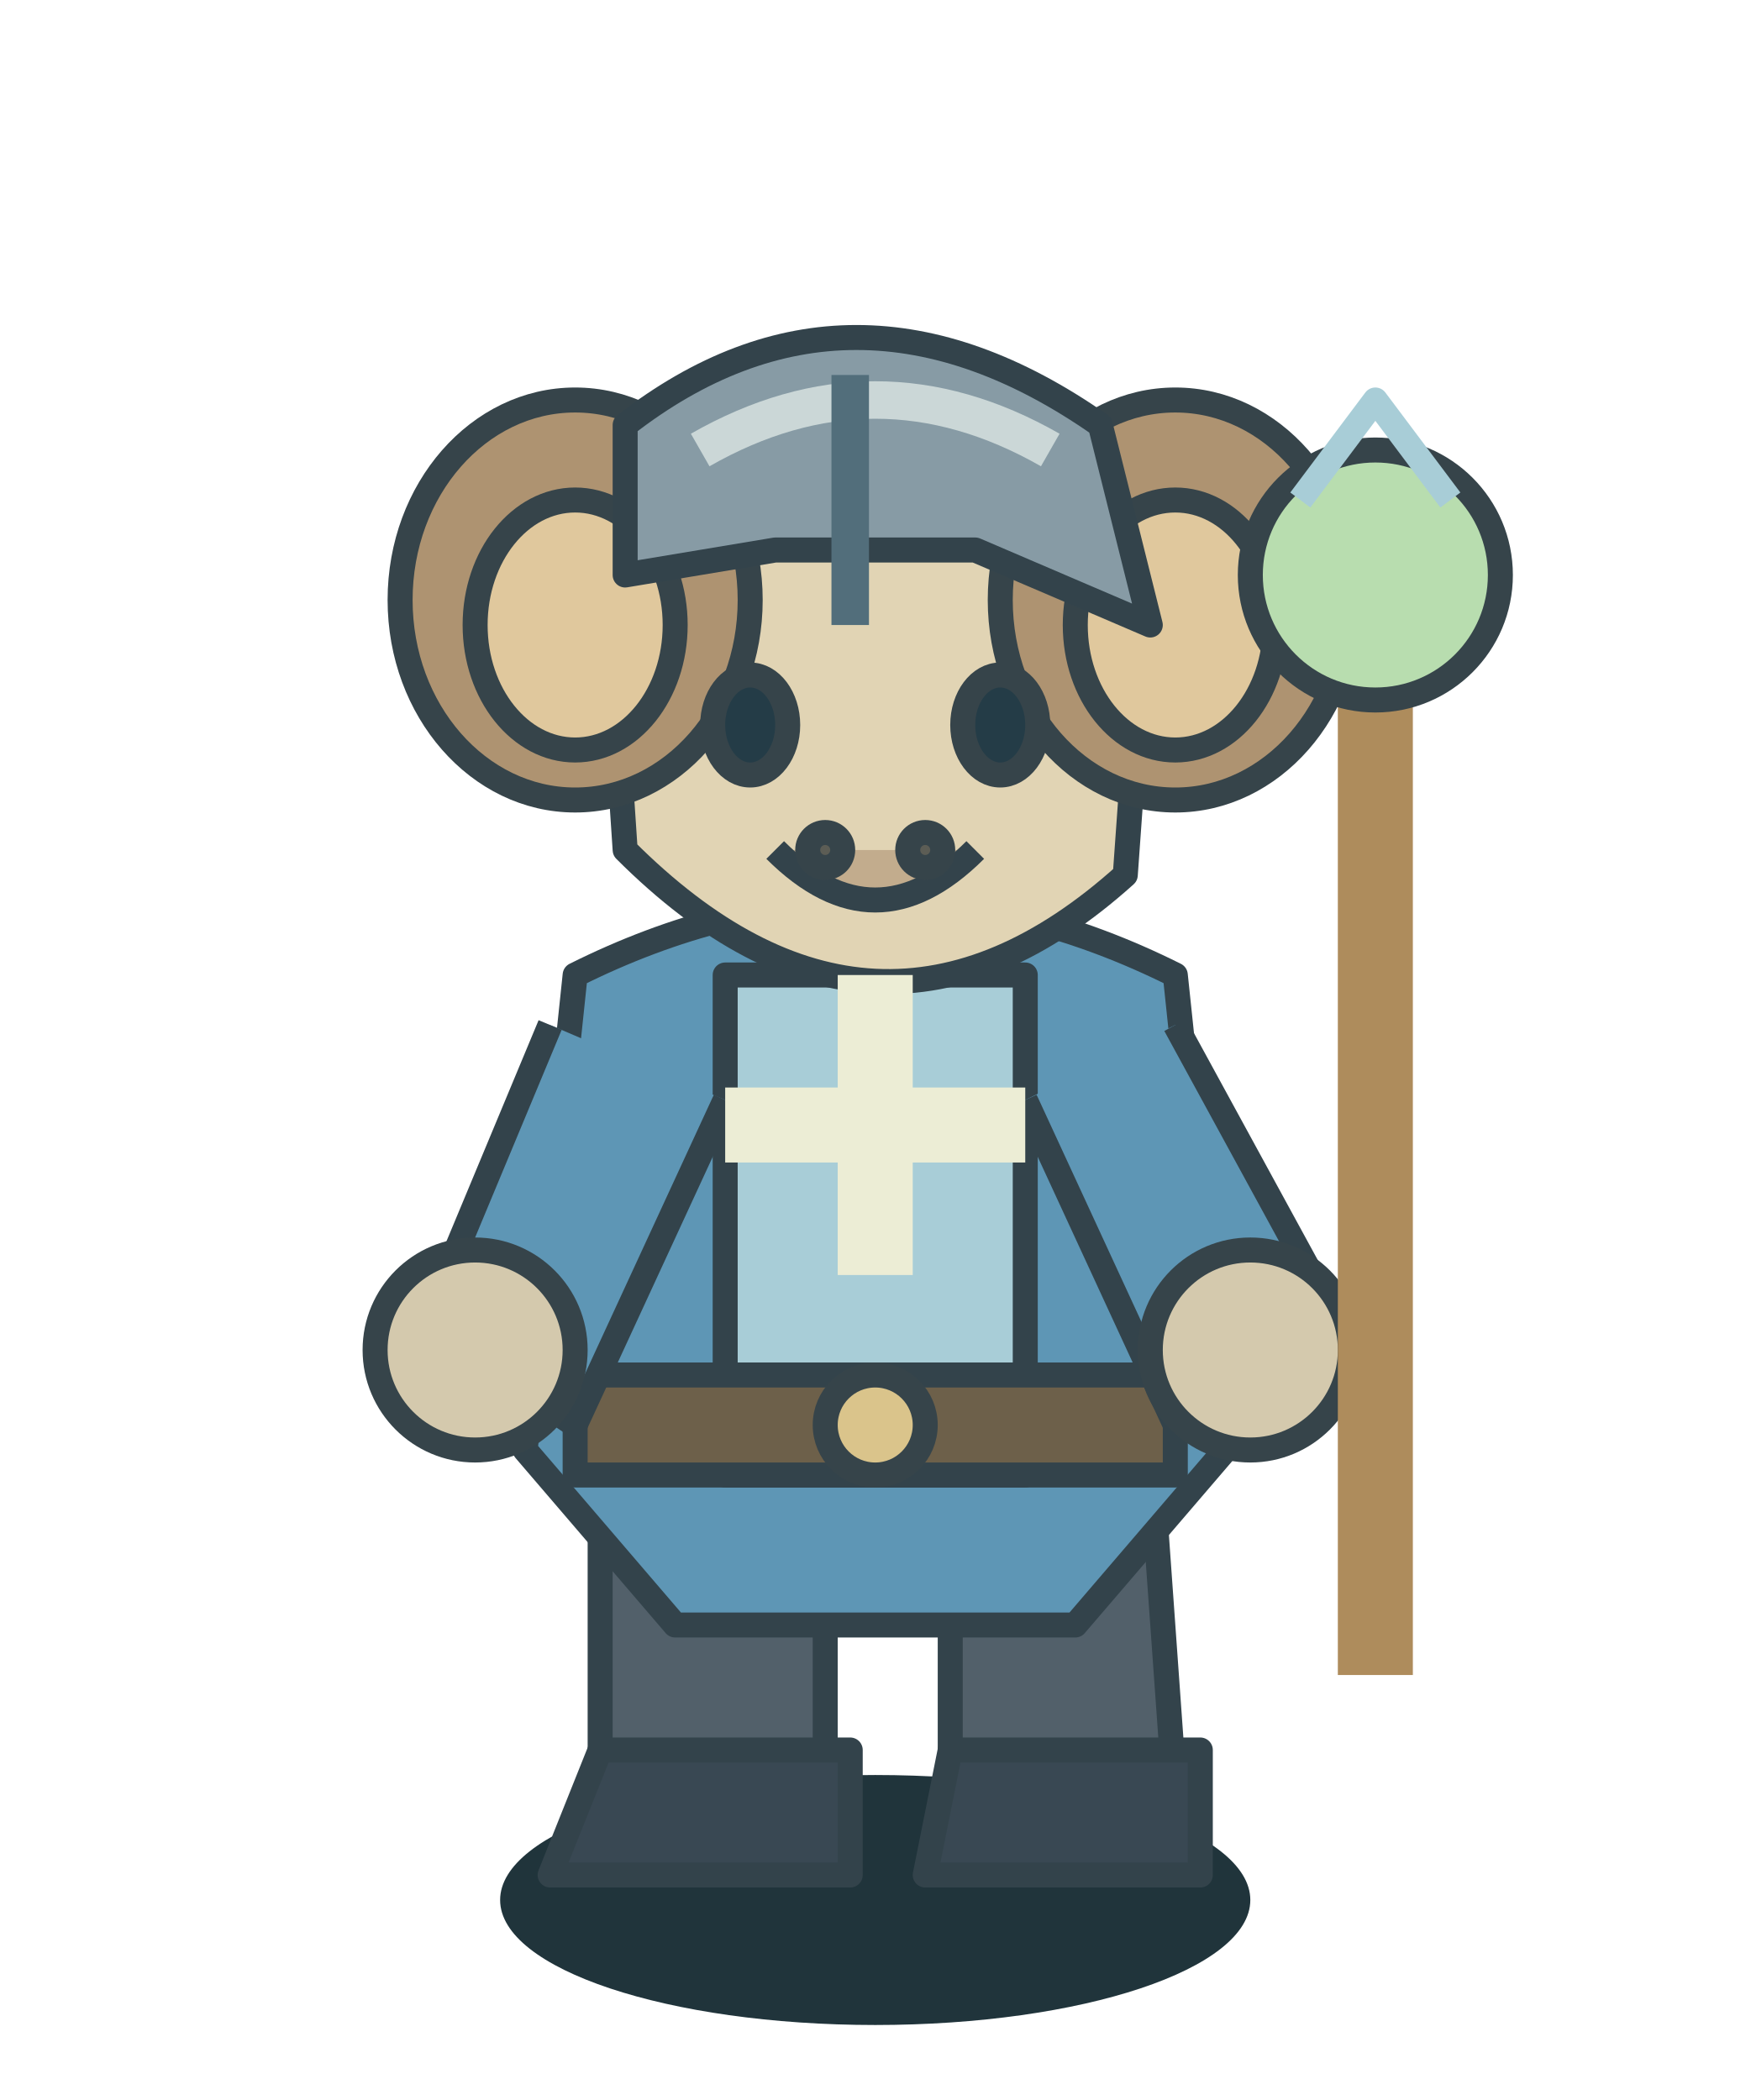
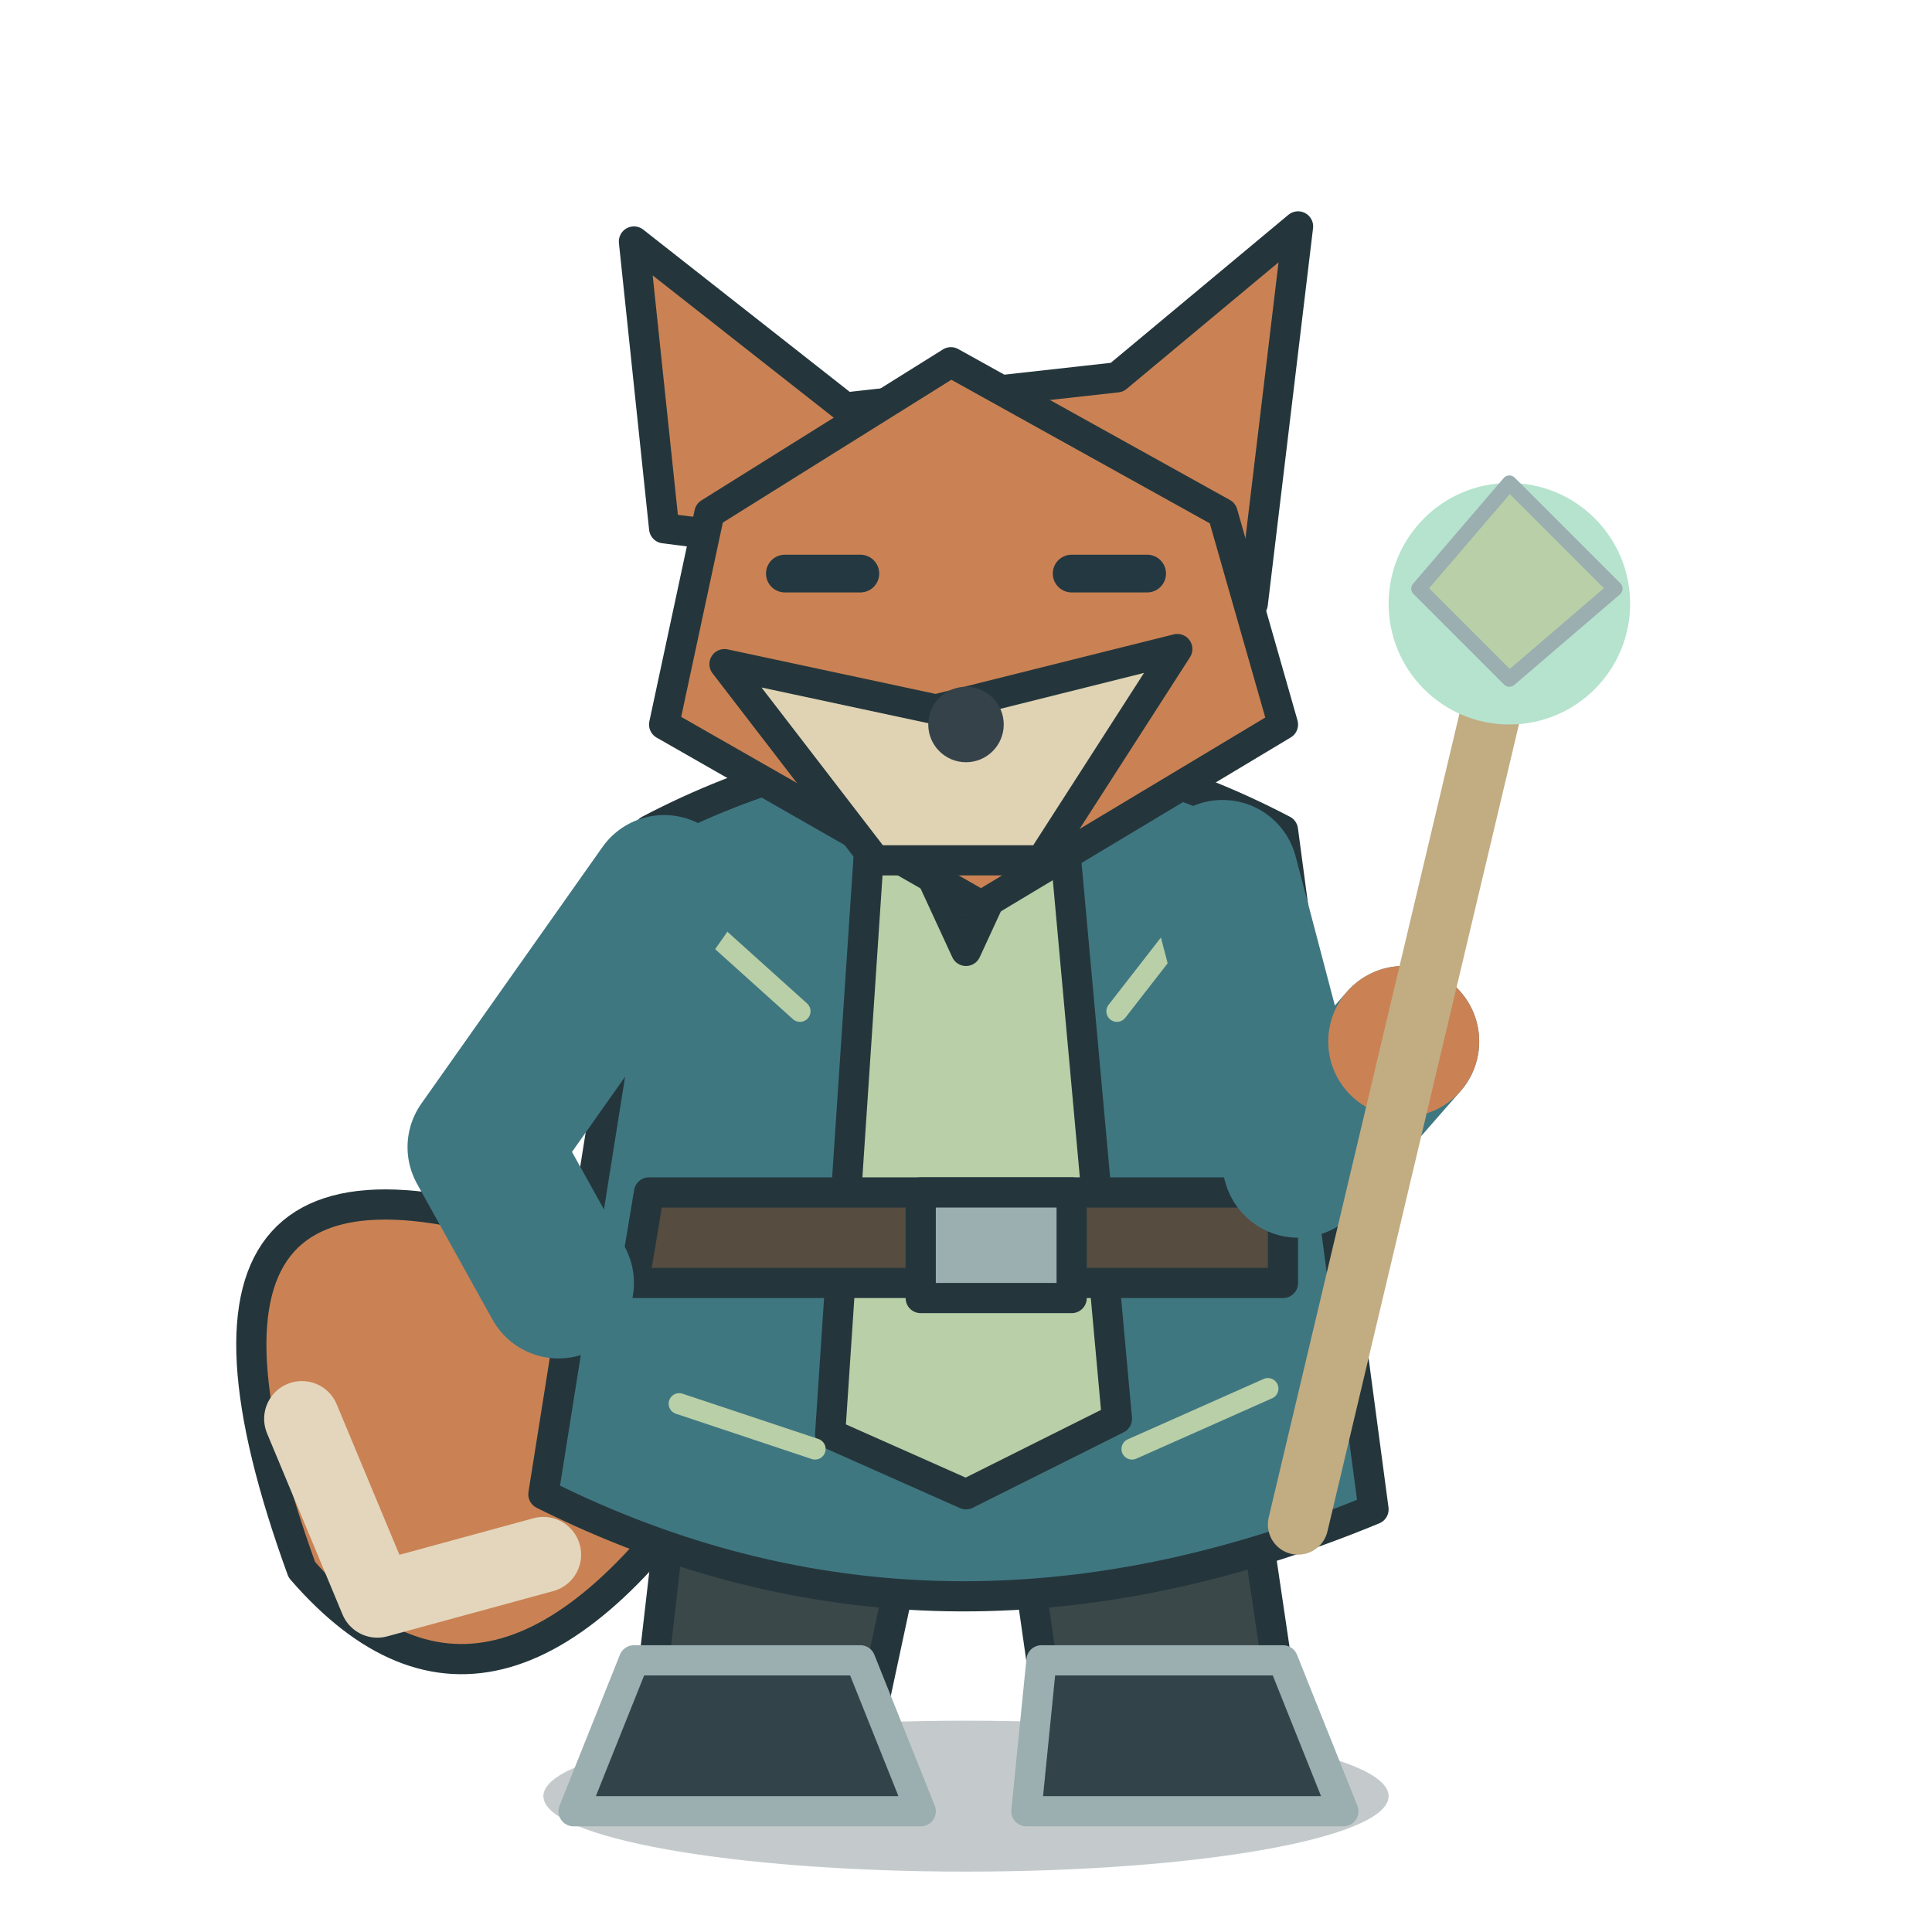
- <svg xmlns="http://www.w3.org/2000/svg" width="140" height="168" viewBox="0 0 70 84">
-   <ellipse cx="35" cy="76" rx="15" ry="5" fill="#20343b" stroke="none" />
-   <path d="M24 59L24 72H33L33 58Z" fill="#52606a" stroke="#33434b" stroke-width="1" stroke-linejoin="round" />
-   <path d="M38 59L38 72H47L46 58Z" fill="#52606a" stroke="#33434b" stroke-width="1" stroke-linejoin="round" />
-   <path d="M24 70H34V75H22Z" fill="#394853" stroke="#33434b" stroke-width="1" stroke-linejoin="round" />
-   <path d="M38 70H48V75H37Z" fill="#394853" stroke="#33434b" stroke-width="1" stroke-linejoin="round" />
-   <path d="M23 39Q35 33 47 39L49 58L43 65H27L21 58Z" fill="#5e96b5" stroke="#33434b" stroke-width="1" stroke-linejoin="round" />
-   <path d="M29 39H41V59H29Z" fill="#a8cdd7" stroke="#33434b" stroke-width="1" stroke-linejoin="round" />
-   <path d="M23 55H47V59H23Z" fill="#6d604a" stroke="#33434b" stroke-width="1" stroke-linejoin="round" />
-   <ellipse cx="35" cy="57" rx="2" ry="2" fill="#dac48b" stroke="#36444a" />
-   <path d="M22 41L17 53L23 57L29 44M47 41L53 52L47 57L41 44" fill="#5e96b5" stroke="#33434b" stroke-width="1" stroke-linejoin="round" />
-   <ellipse cx="19" cy="54" rx="4" ry="4" fill="#d4c9ad" stroke="#36444a" />
-   <ellipse cx="50" cy="54" rx="4" ry="4" fill="#d4c9ad" stroke="#36444a" />
-   <path d="M24 19Q34 10 46 21L45 35Q35 44 25 34Z" fill="#e1d4b4" stroke="#33434b" stroke-width="1" stroke-linejoin="round" />
-   <ellipse cx="23" cy="24" rx="7" ry="8" fill="#ae9371" stroke="#36444a" />
-   <ellipse cx="47" cy="24" rx="7" ry="8" fill="#ae9371" stroke="#36444a" />
-   <ellipse cx="23" cy="25" rx="4" ry="5" fill="#e0c89d" stroke="#36444a" />
-   <ellipse cx="47" cy="25" rx="4" ry="5" fill="#e0c89d" stroke="#36444a" />
-   <path d="M25 23V17Q34 10 44 17L46 25L39 22H31Z" fill="#879ba5" stroke="#33434b" stroke-width="1" stroke-linejoin="round" />
-   <path d="M28 18Q35 14 42 18" fill="none" stroke="#cbd7d7" stroke-width="1.5" stroke-linejoin="round" />
-   <path d="M34 15V25" fill="none" stroke="#526e7b" stroke-width="1.5" stroke-linejoin="round" />
-   <ellipse cx="30" cy="29" rx="1.5" ry="2" fill="#243c47" stroke="#36444a" />
-   <ellipse cx="40" cy="29" rx="1.5" ry="2" fill="#243c47" stroke="#36444a" />
-   <path d="M31 34Q35 38 39 34" fill="#c2ac8d" stroke="#33434b" stroke-width="1" stroke-linejoin="round" />
-   <ellipse cx="33" cy="34" rx="0.7" ry="0.7" fill="#5c5d55" stroke="#36444a" />
-   <ellipse cx="37" cy="34" rx="0.7" ry="0.7" fill="#5c5d55" stroke="#36444a" />
-   <path d="M55 67V24" fill="none" stroke="#ae8c5c" stroke-width="3" stroke-linejoin="round" />
-   <ellipse cx="55" cy="23" rx="5" ry="5" fill="#b8ddaf" stroke="#36444a" />
-   <path d="M52 20L55 16L58 20" fill="none" stroke="#a8cdd7" stroke-width="1" stroke-linejoin="round" />
-   <path d="M29 45H41M35 39V51" fill="none" stroke="#ecedd5" stroke-width="3" stroke-linejoin="round" />
+ <svg xmlns="http://www.w3.org/2000/svg" width="128" height="128" viewBox="0 0 128 128">
+   <g transform="translate(0 0)">
+     <ellipse cx="64" cy="119" rx="28" ry="5" fill="#152b31" opacity=".25" />
+     <path d="M39 83Q8 71 20 104Q33 119 48 96" fill="#ca8254" stroke="#24363c" stroke-width="2" stroke-linejoin="round" stroke-linecap="round" />
+     <path d="M20 94l5 12 11-3" fill="none" stroke="#e3d6bc" stroke-width="5" stroke-linejoin="round" stroke-linecap="round" />
+     <path d="M46 87L43 113L57 117L63 89M66 89L70 117L85 113L81 86" fill="#3b484a" stroke="#24363c" stroke-width="2" stroke-linejoin="round" stroke-linecap="round" />
+     <path d="M42 110h15l4 10H38Z M69 110h16l4 10H68Z" fill="#33434a" stroke="#9baeb0" stroke-width="2" stroke-linejoin="round" stroke-linecap="round" />
+     <path d="M43 55Q64 44 85 55L91 100Q62 112 36 99Z" fill="#3f7781" stroke="#24363c" stroke-width="2" stroke-linejoin="round" stroke-linecap="round" />
+     <path d="M58 50L64 63L70 50L74 94L64 99L55 95Z" fill="#b9cfa7" stroke="#24363c" stroke-width="2" stroke-linejoin="round" stroke-linecap="round" />
+     <path d="M43 79H85V85H42Z" fill="#564c40" stroke="#24363c" stroke-width="2" stroke-linejoin="round" stroke-linecap="round" />
+     <path d="M61 79H71V86H61Z" fill="#9baeb0" stroke="#24363c" stroke-width="2" stroke-linejoin="round" stroke-linecap="round" />
+     <path d="M43 58L53 67M81 58L74 67M45 93L54 96M75 96L84 92" fill="none" stroke="#b9cfa7" stroke-width="1.4" stroke-linejoin="round" stroke-linecap="round" />
+     <path d="M44 35L42 16L56 27L74 25L86 15L83 40Z" fill="#ca8254" stroke="#24363c" stroke-width="2" stroke-linejoin="round" stroke-linecap="round" />
+     <path d="M47 34L63 24L81 34L85 48L65 60L44 48Z" fill="#ca8254" stroke="#24363c" stroke-width="2" stroke-linejoin="round" stroke-linecap="round" />
+     <path d="M48 44L62 47L78 43L69 57L58 57Z" fill="#dfd3b4" stroke="#24363c" stroke-width="2" stroke-linejoin="round" stroke-linecap="round" />
+     <path d="M52 38h5M71 38h5" fill="none" stroke="#233840" stroke-width="2.5" stroke-linejoin="round" stroke-linecap="round" />
+     <circle cx="64" cy="48" r="2.5" fill="#35424a" />
+     <path d="M44 59L32 76L37 85M81 58L86 77L93 69" fill="none" stroke="#3f7781" stroke-width="10" stroke-linejoin="round" stroke-linecap="round" />
+     <circle cx="93" cy="69" r="5" fill="#ca8254" />
+     <path d="M86 101L100 42" fill="none" stroke="#c2ac82" stroke-width="4" stroke-linejoin="round" stroke-linecap="round" />
+     <circle cx="100" cy="40" r="8" fill="#b5e3ce" />
+     <path d="M94 39l6-7 7 7-7 6Z" fill="#b9cfa7" stroke="#9baeb0" stroke-width="1" stroke-linejoin="round" stroke-linecap="round" />
+   </g>
</svg>
